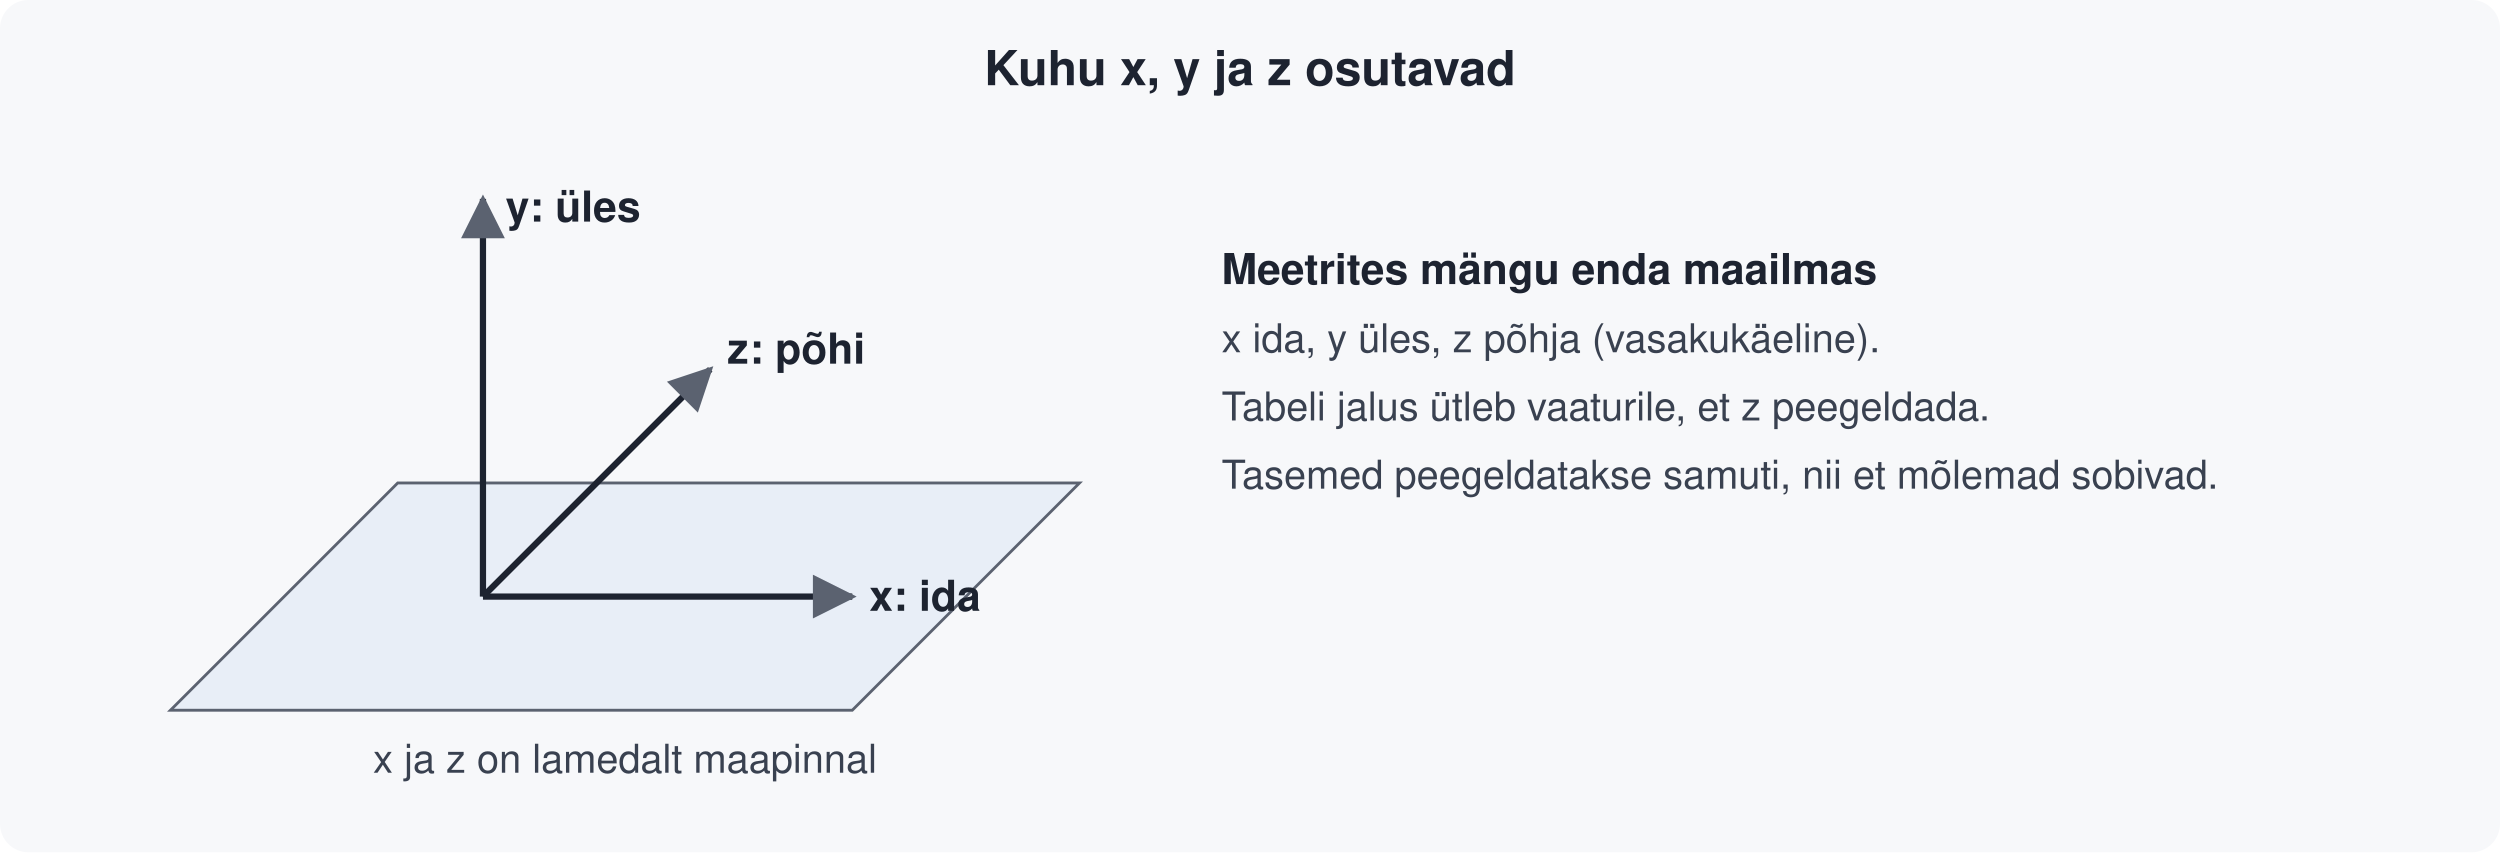
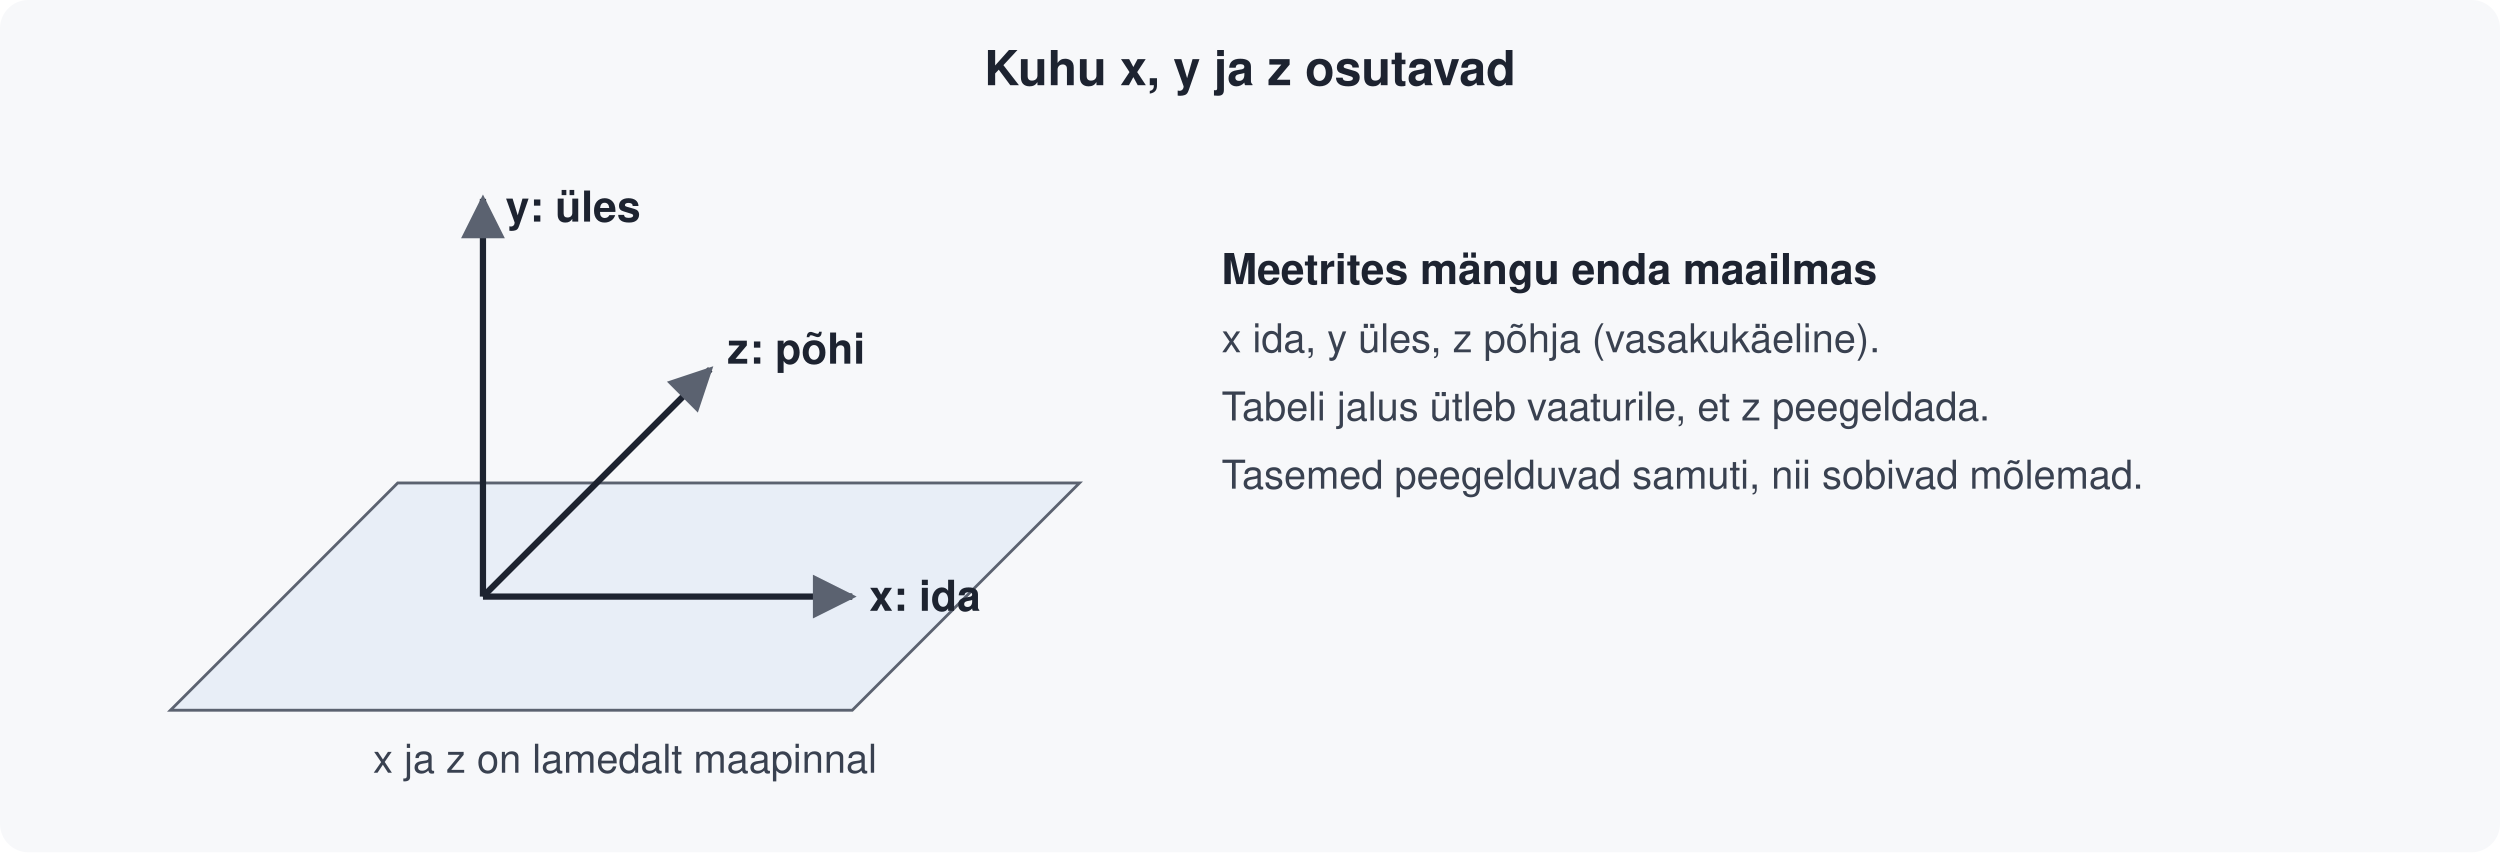
<svg xmlns="http://www.w3.org/2000/svg" width="880" height="300" viewBox="0 0 880 300" role="img" aria-label="Where x, y and z point">
  <defs>
    <marker id="a" viewBox="0 0 10 10" refX="9" refY="5" markerWidth="7" markerHeight="7" orient="auto">
      <path d="M0,0 L10,5 L0,10 z" fill="#5b6270" />
    </marker>
  </defs>
  <rect width="880" height="300" rx="10" fill="#f7f8fa" />
  <text x="440" y="30" font-family="Segoe UI,Helvetica,Arial,sans-serif" font-size="17" font-weight="600" text-anchor="middle" fill="#1d2330">Kuhu x, y ja z osutavad</text>
  <polygon points="60,250 300,250 380,170 140,170" fill="#e8eef7" stroke="#5b6270" stroke-width="1" />
  <text x="220" y="272" font-family="Segoe UI,Helvetica,Arial,sans-serif" font-size="14" text-anchor="middle" fill="#394150">x ja z on lamedalt maapinnal</text>
  <line x1="170" y1="210" x2="300" y2="210" stroke="#1d2330" stroke-width="2.2" marker-end="url(#a)" />
  <text x="306" y="215" font-family="Segoe UI,Helvetica,Arial,sans-serif" font-size="15" font-weight="600" text-anchor="start" fill="#1d2330">x: ida</text>
  <line x1="170" y1="210" x2="170" y2="70" stroke="#1d2330" stroke-width="2.2" marker-end="url(#a)" />
  <text x="178" y="78" font-family="Segoe UI,Helvetica,Arial,sans-serif" font-size="15" font-weight="600" text-anchor="start" fill="#1d2330">y: üles</text>
  <line x1="170" y1="210" x2="250" y2="130" stroke="#1d2330" stroke-width="2.2" marker-end="url(#a)" />
  <text x="256" y="128" font-family="Segoe UI,Helvetica,Arial,sans-serif" font-size="15" font-weight="600" text-anchor="start" fill="#1d2330">z: põhi</text>
  <text x="430" y="100" font-family="Segoe UI,Helvetica,Arial,sans-serif" font-size="15" font-weight="600" text-anchor="start" fill="#1d2330">Meetrites mängu enda maailmas</text>
  <text x="430" y="124" font-family="Segoe UI,Helvetica,Arial,sans-serif" font-size="14" text-anchor="start" fill="#394150">x ida, y üles, z põhja (vasakukäeline).</text>
  <text x="430" y="148" font-family="Segoe UI,Helvetica,Arial,sans-serif" font-size="14" text-anchor="start" fill="#394150">Tabeli jalus ütleb vaaturile, et z peegeldada.</text>
-   <text x="430" y="172" font-family="Segoe UI,Helvetica,Arial,sans-serif" font-size="14" text-anchor="start" fill="#394150">Tasemed peegeldatakse samuti, nii et mõlemad sobivad.</text>
+   <text x="430" y="172" font-family="Segoe UI,Helvetica,Arial,sans-serif" font-size="14" text-anchor="start" fill="#394150">Tasemed peegelduvad samuti, nii sobivad mõlemad.</text>
</svg>
